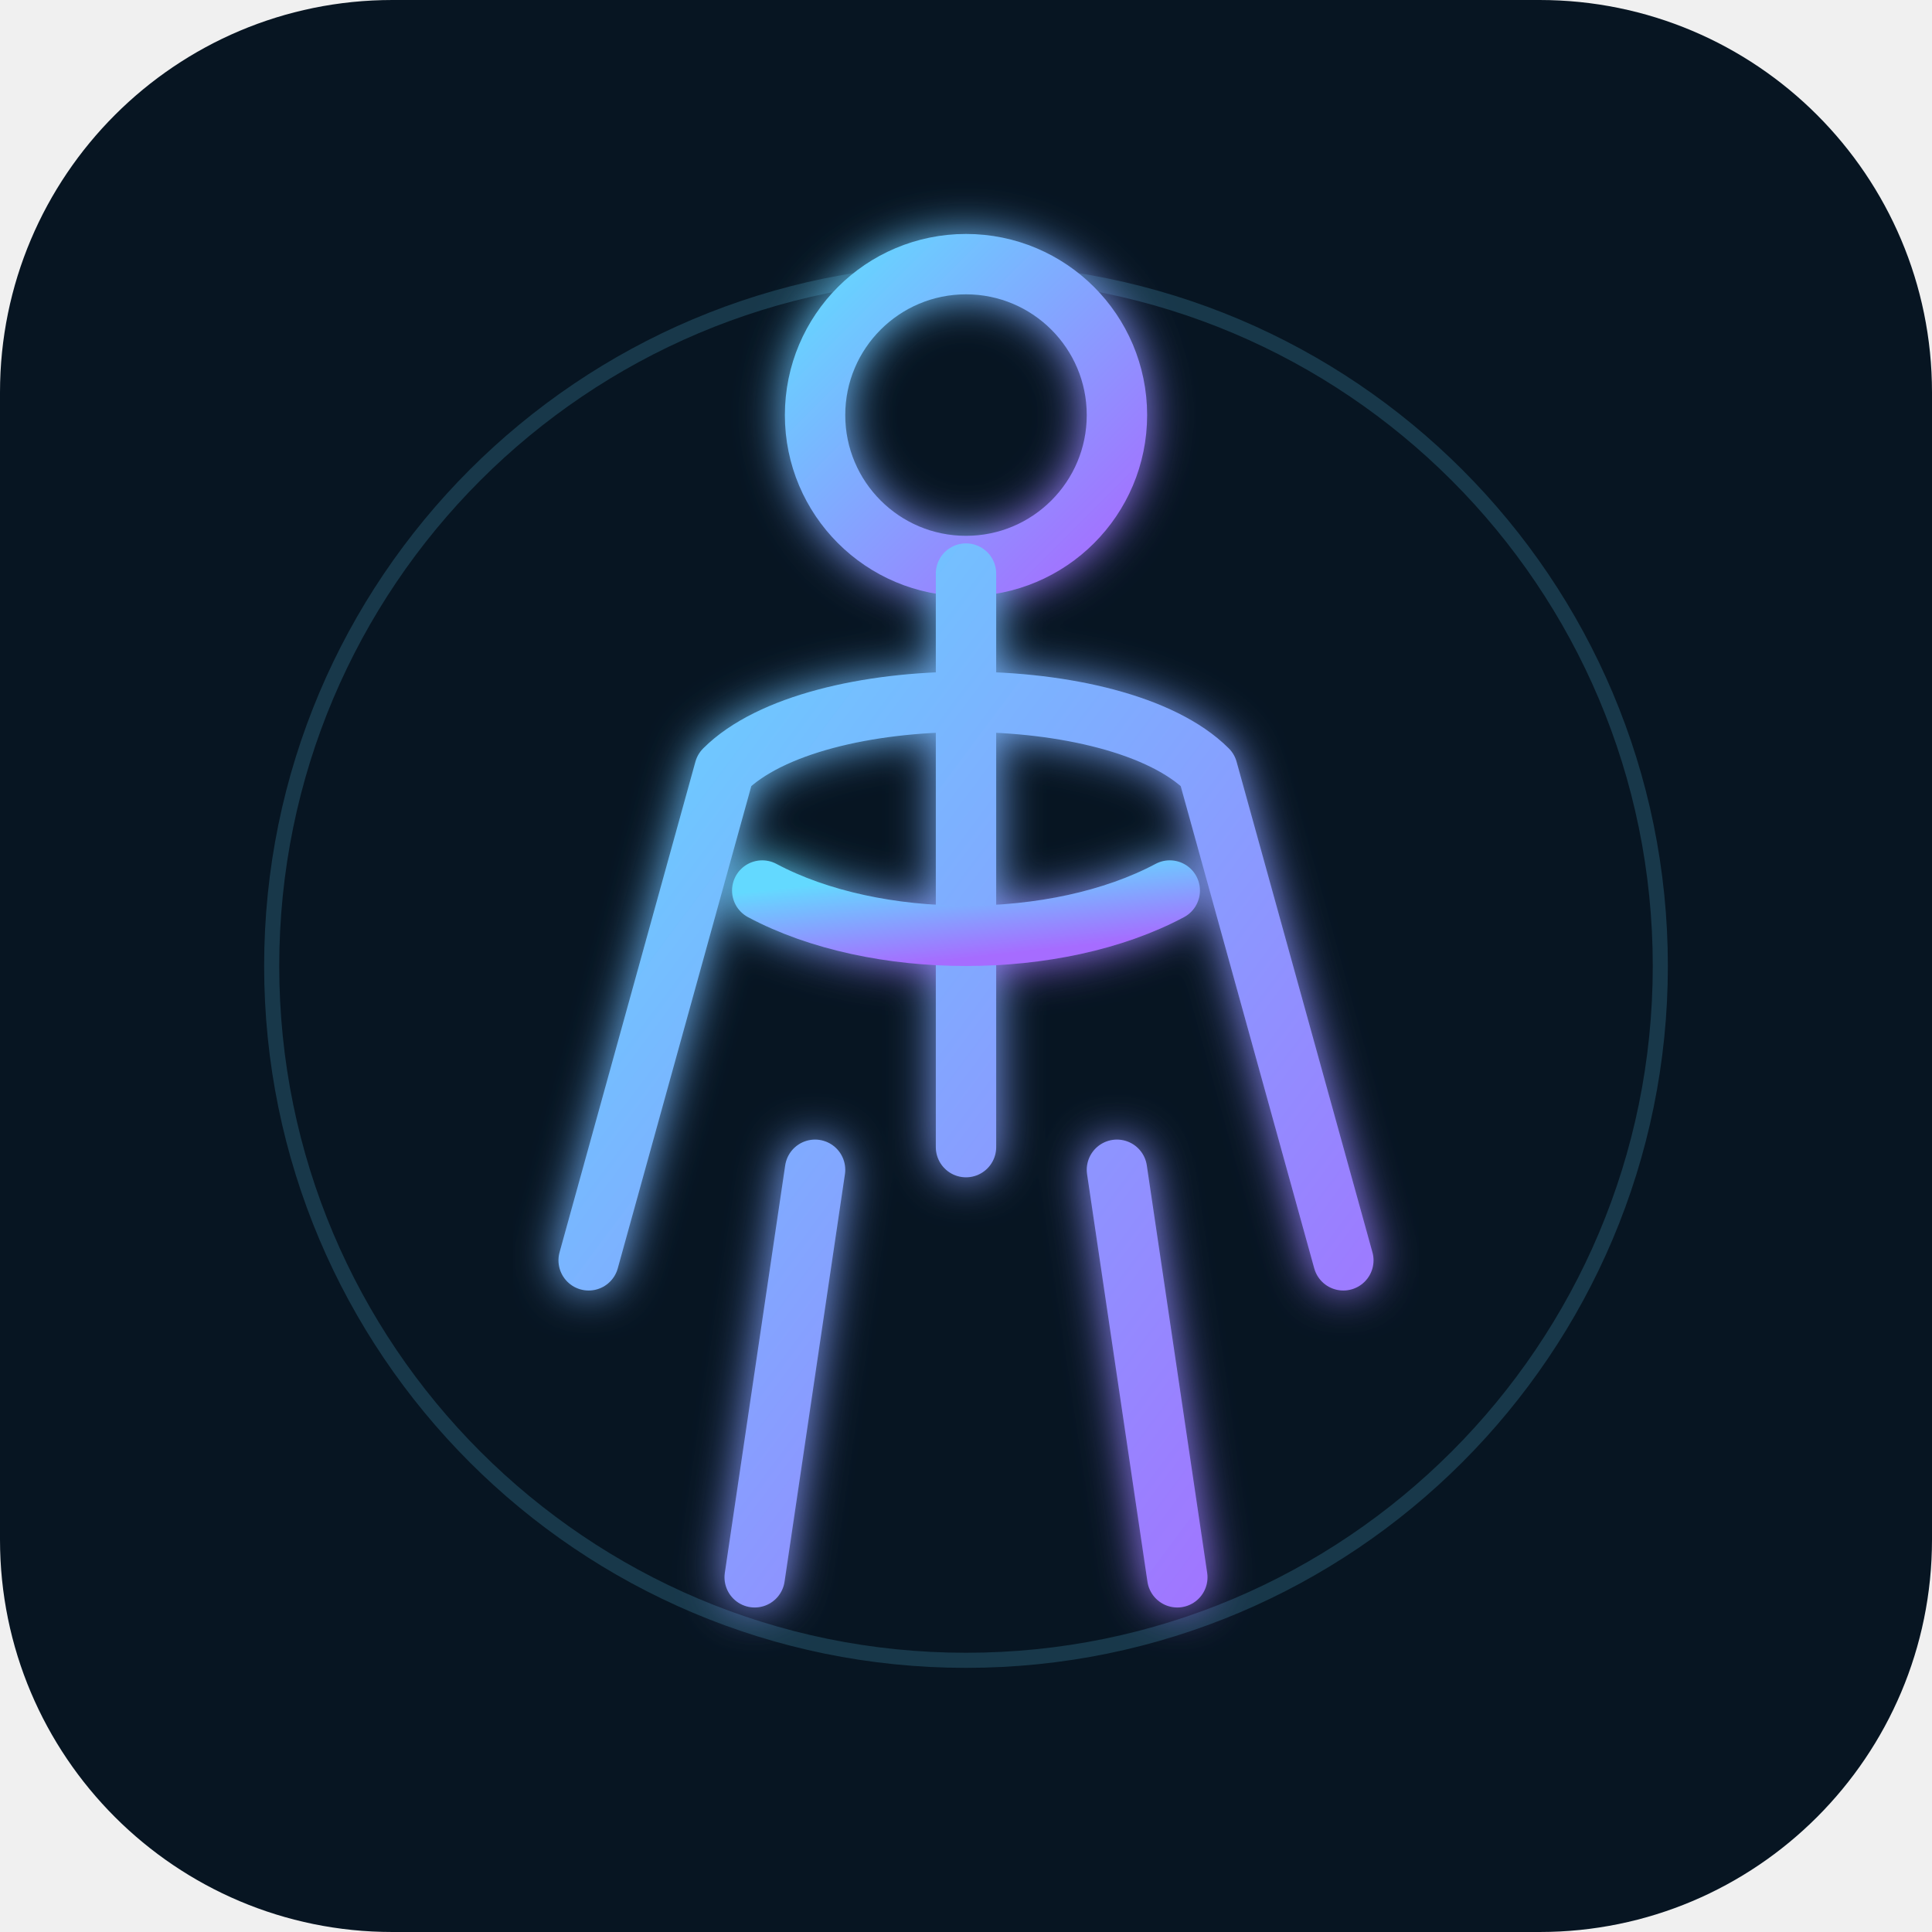
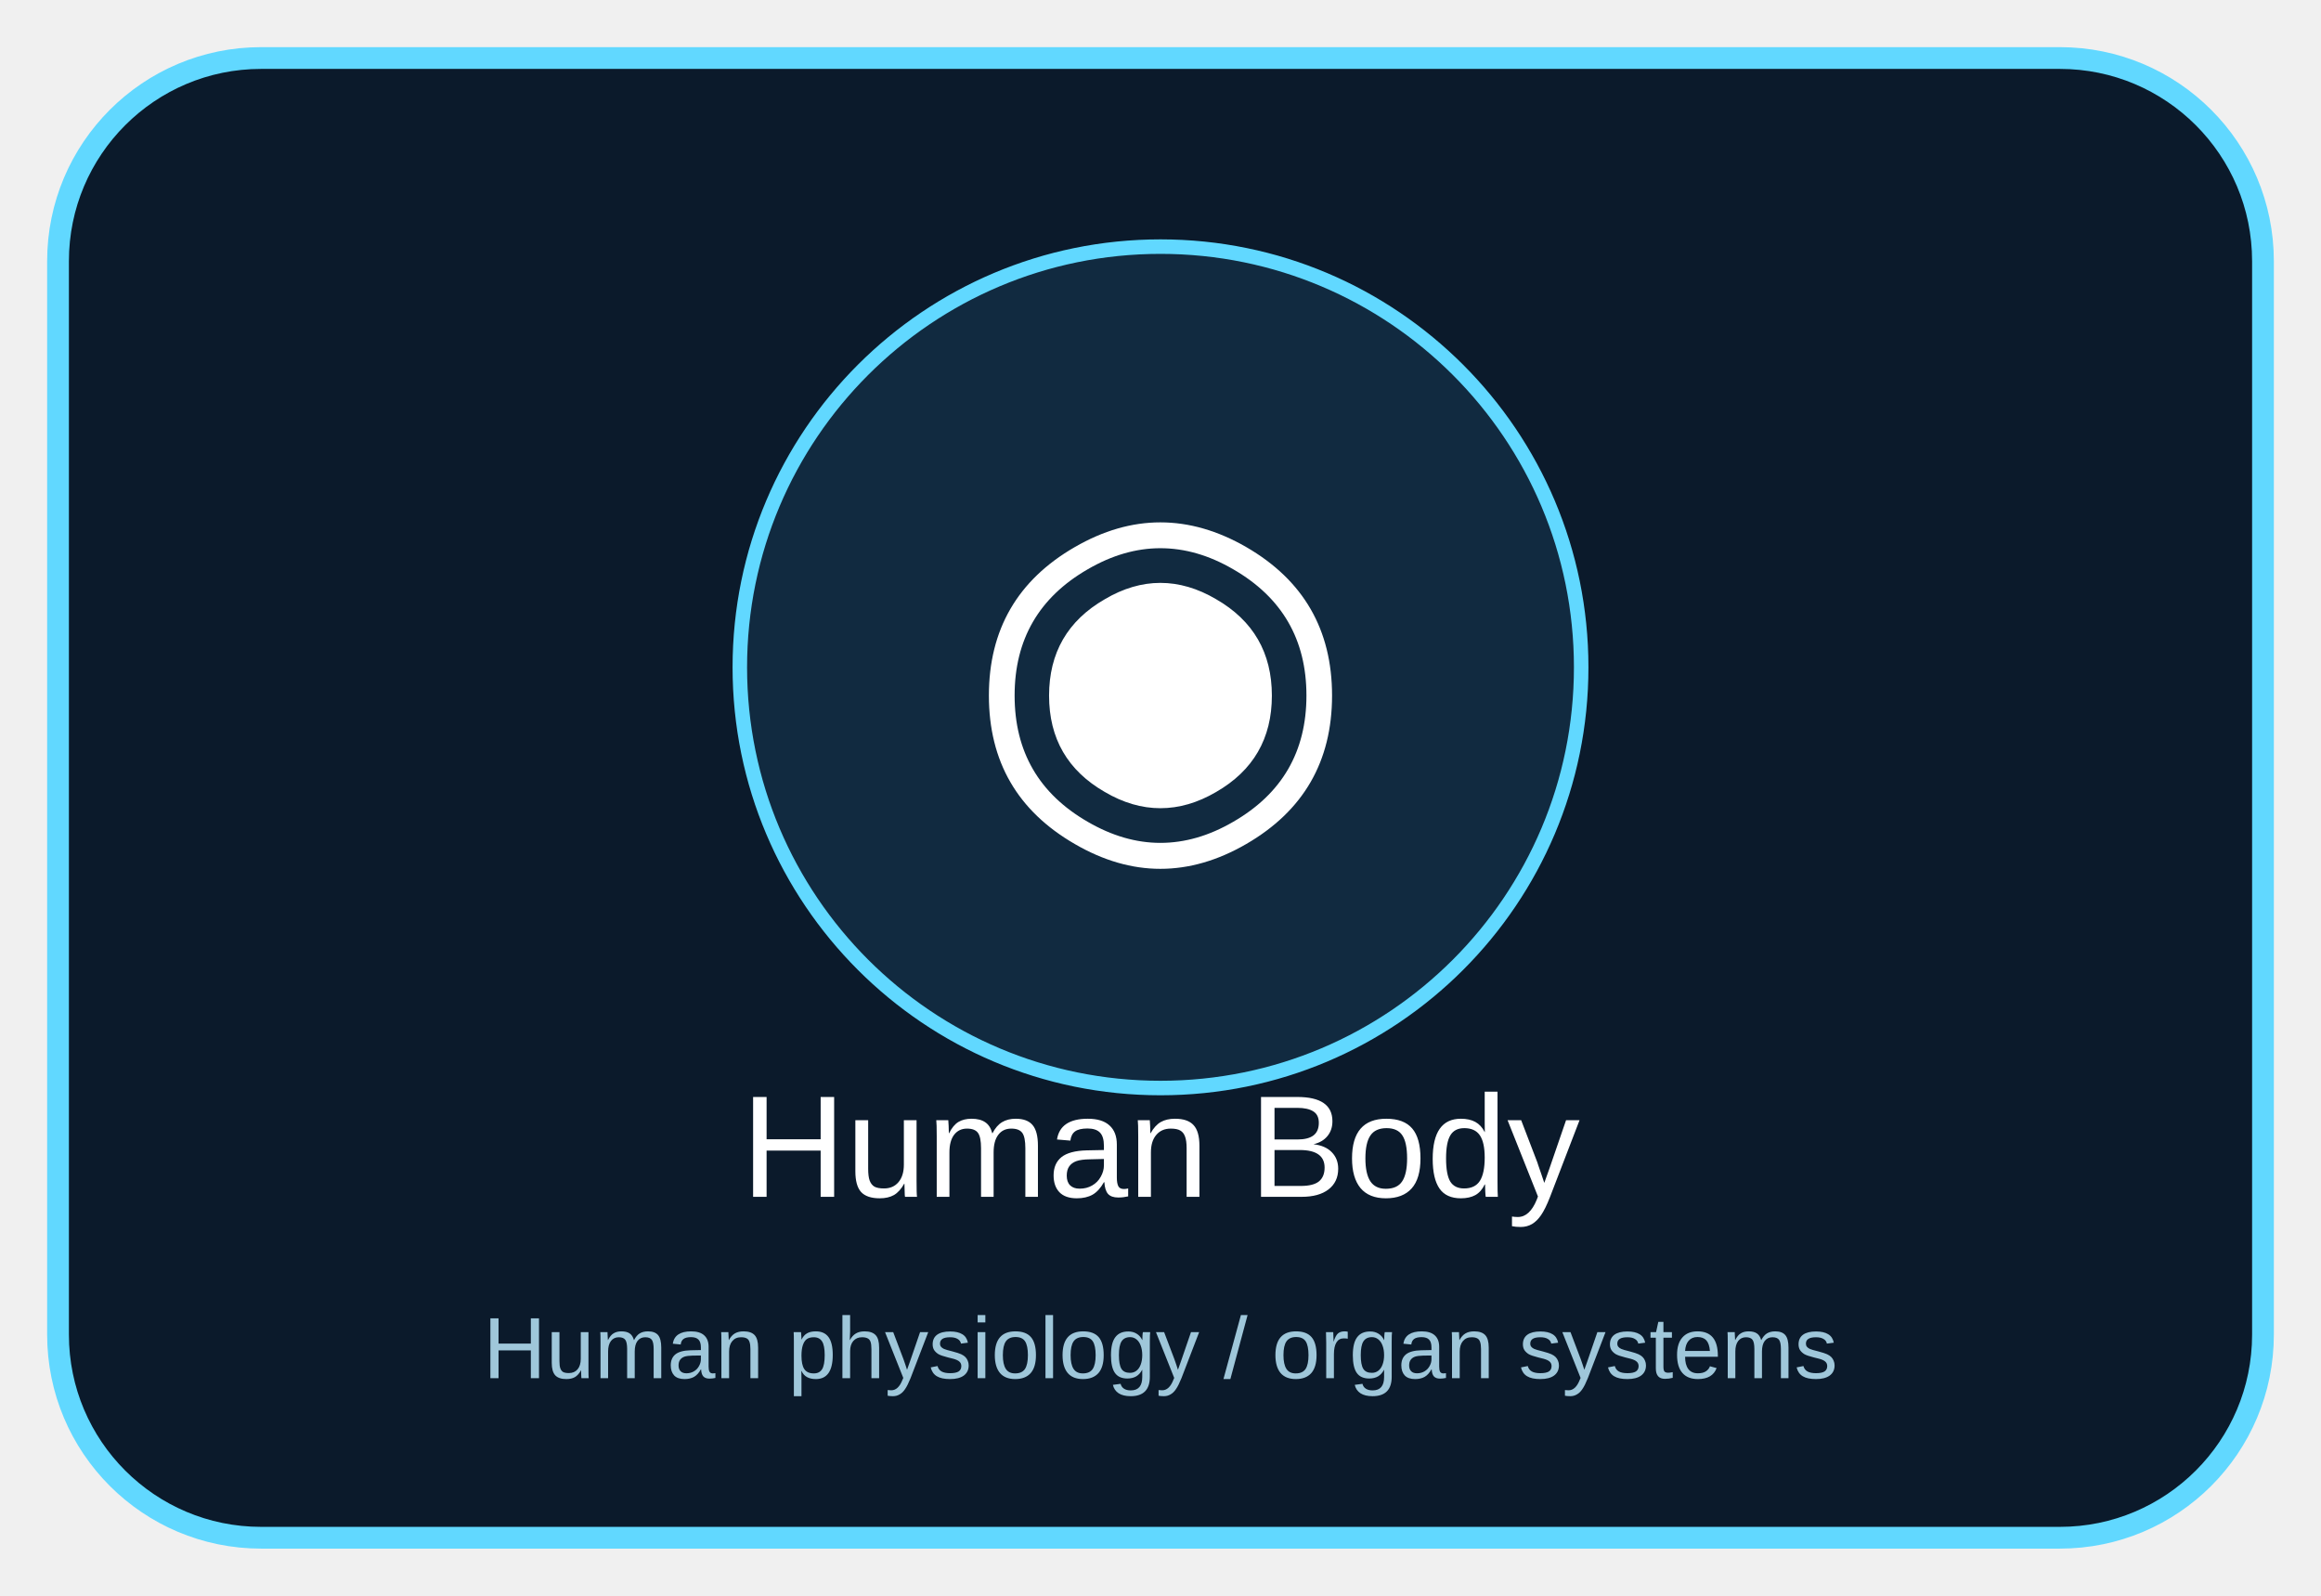
- <svg xmlns="http://www.w3.org/2000/svg" viewBox="0 0 256 256">
-   <defs>
-     <linearGradient id="g" x1="0" y1="0" x2="1" y2="1">
-       <stop stop-color="#64d9ff" />
-       <stop offset="1" stop-color="#a66cff" />
-     </linearGradient>
-     <filter id="glow">
-       <feGaussianBlur stdDeviation="3" result="b" />
-       <feMerge>
-         <feMergeNode in="b" />
-         <feMergeNode in="SourceGraphic" />
-       </feMerge>
-     </filter>
-   </defs>
-   <rect width="256" height="256" rx="52" fill="#071522" />
-   <circle cx="128" cy="128" r="92" fill="none" stroke="#64d9ff" stroke-opacity=".18" stroke-width="2" />
-   <g stroke="url(#g)" fill="none" stroke-width="8" stroke-linecap="round" stroke-linejoin="round" filter="url(#glow)">
-     <circle cx="128" cy="55" r="20" />
-     <path d="M96 102c12-12 52-12 64 0M128 76v76M96 102l-18 65M160 102l18 65M108 155l-8 54M148 155l8 54" />
-     <path d="M101 118c15 8 39 8 54 0" />
-   </g>
-   <g fill="#a66cff" />
+ <svg xmlns="http://www.w3.org/2000/svg" viewBox="0 0 320 220" role="img" aria-label="Human Body">
+   <rect x="8" y="8" width="304" height="204" rx="28" fill="#0b1a2b" stroke="#61d8ff" stroke-width="3" />
+   <circle cx="160" cy="92" r="58" fill="#112a40" stroke="#61d8ff" stroke-width="2" />
+   <text x="160" y="112" text-anchor="middle" font-size="62" font-family="Arial, sans-serif" fill="#ffffff">◉</text>
+   <text x="160" y="165" text-anchor="middle" font-size="20" font-family="Arial, sans-serif" fill="#ffffff">Human Body</text>
+   <text x="160" y="190" text-anchor="middle" font-size="12" font-family="Arial, sans-serif" fill="#9fc7da">Human physiology / organ systems</text>
</svg>
